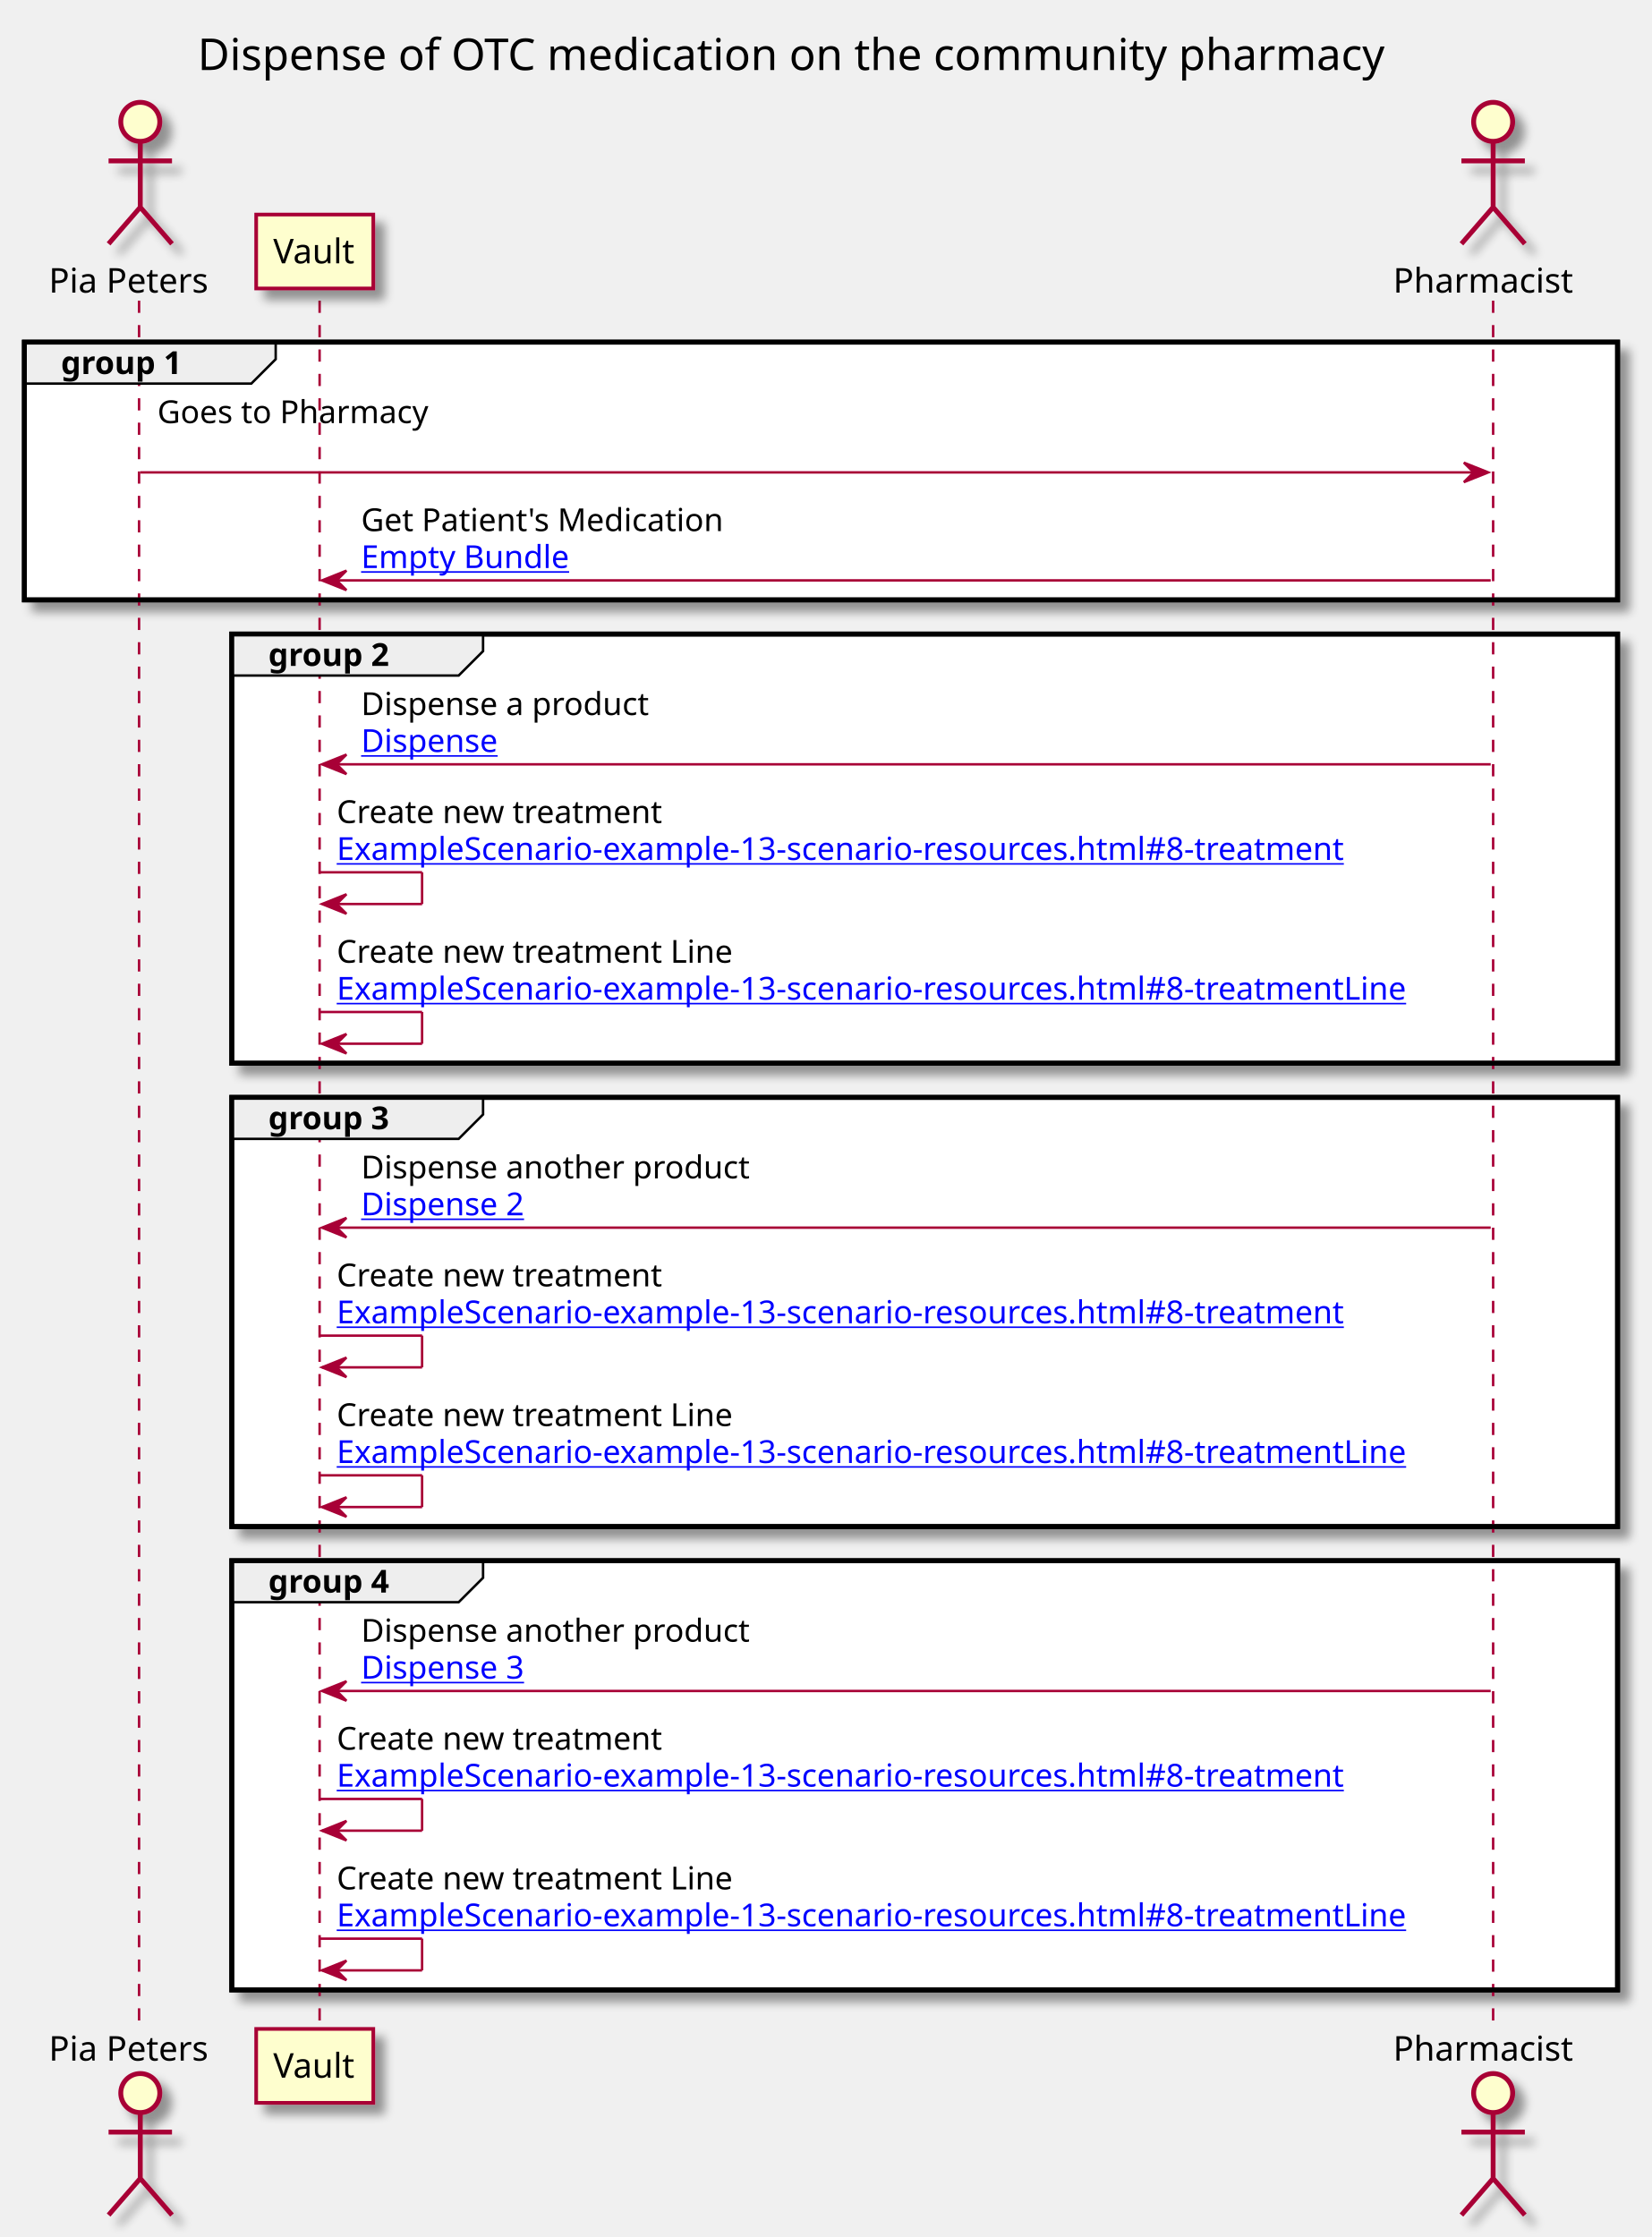
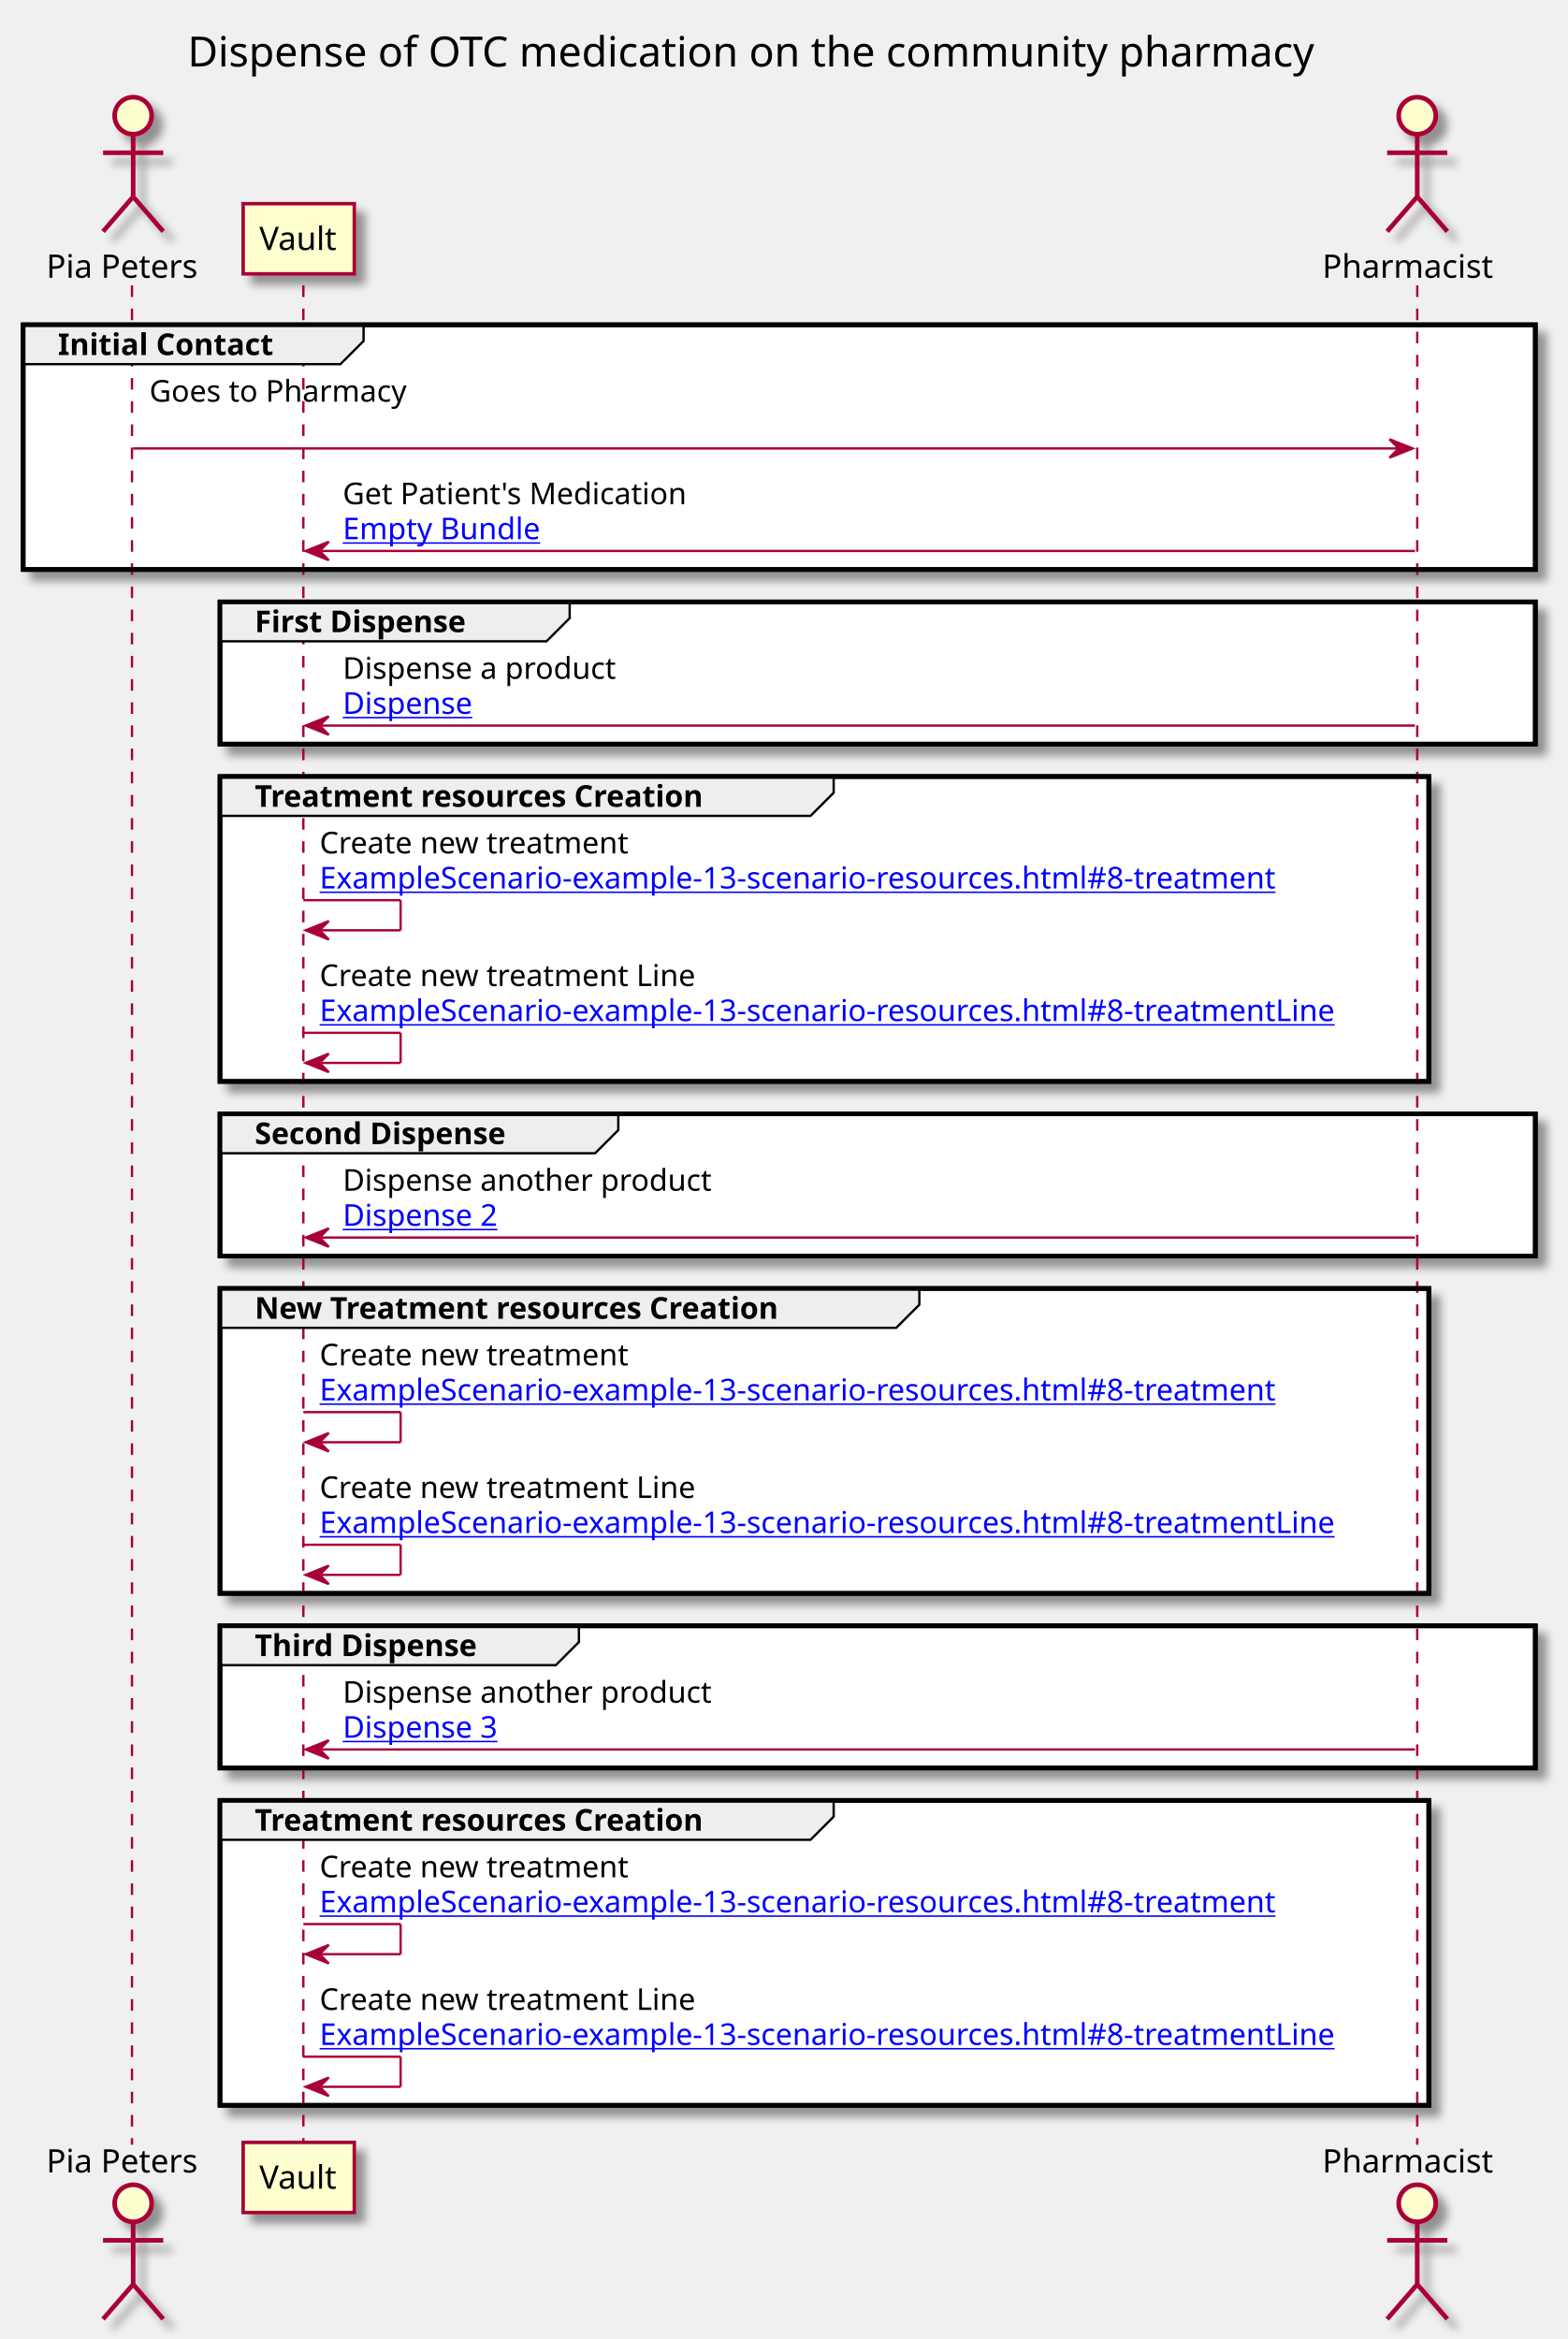
- <svg xmlns="http://www.w3.org/2000/svg" xmlns:xlink="http://www.w3.org/1999/xlink" contentScriptType="application/ecmascript" contentStyleType="text/css" height="917px" preserveAspectRatio="none" style="width:677px;height:917px;" version="1.1" viewBox="0 0 677 917" width="677px" zoomAndPan="magnify">
+ <svg xmlns="http://www.w3.org/2000/svg" xmlns:xlink="http://www.w3.org/1999/xlink" contentScriptType="application/ecmascript" contentStyleType="text/css" height="1010px" preserveAspectRatio="none" style="width:677px;height:1010px;" version="1.1" viewBox="0 0 677 1010" width="677px" zoomAndPan="magnify">
  <defs>
-     <filter height="300%" id="f55bnhvarwqop" width="300%" x="-1" y="-1">
+     <filter height="300%" id="f2qnfdky8uh97" width="300%" x="-1" y="-1">
      <feGaussianBlur result="blurOut" stdDeviation="2.0" />
      <feColorMatrix in="blurOut" result="blurOut2" type="matrix" values="0 0 0 0 0 0 0 0 0 0 0 0 0 0 0 0 0 0 .4 0" />
      <feOffset dx="4.0" dy="4.0" in="blurOut2" result="blurOut3" />
      <feBlend in="SourceGraphic" in2="blurOut3" mode="normal" />
    </filter>
  </defs>
  <g>
    <text fill="#000000" font-family="sans-serif" font-size="18" lengthAdjust="spacing" textLength="511" x="81" y="28.708">Dispense of OTC medication on the community pharmacy</text>
-     <rect fill="#FFFFFF" filter="url(#f55bnhvarwqop)" height="105.664" style="stroke:#000000;stroke-width:2.0;" width="653" x="10" y="140.25" />
-     <rect fill="#FFFFFF" filter="url(#f55bnhvarwqop)" height="175.93" style="stroke:#000000;stroke-width:2.0;" width="568" x="95" y="259.914" />
-     <rect fill="#FFFFFF" filter="url(#f55bnhvarwqop)" height="175.93" style="stroke:#000000;stroke-width:2.0;" width="568" x="95" y="449.844" />
-     <rect fill="#FFFFFF" filter="url(#f55bnhvarwqop)" height="175.93" style="stroke:#000000;stroke-width:2.0;" width="568" x="95" y="639.773" />
-     <line style="stroke:#A80036;stroke-width:1.0;stroke-dasharray:5.0,5.0;" x1="57" x2="57" y1="123.25" y2="832.703" />
-     <line style="stroke:#A80036;stroke-width:1.0;stroke-dasharray:5.0,5.0;" x1="131" x2="131" y1="123.25" y2="832.703" />
-     <line style="stroke:#A80036;stroke-width:1.0;stroke-dasharray:5.0,5.0;" x1="612" x2="612" y1="123.25" y2="832.703" />
+     <rect fill="#FFFFFF" filter="url(#f2qnfdky8uh97)" height="105.664" style="stroke:#000000;stroke-width:2.0;" width="653" x="10" y="140.25" />
+     <rect fill="#FFFFFF" filter="url(#f2qnfdky8uh97)" height="61.398" style="stroke:#000000;stroke-width:2.0;" width="568" x="95" y="259.914" />
+     <rect fill="#FFFFFF" filter="url(#f2qnfdky8uh97)" height="131.664" style="stroke:#000000;stroke-width:2.0;" width="522" x="95" y="335.312" />
+     <rect fill="#FFFFFF" filter="url(#f2qnfdky8uh97)" height="61.398" style="stroke:#000000;stroke-width:2.0;" width="568" x="95" y="480.977" />
+     <rect fill="#FFFFFF" filter="url(#f2qnfdky8uh97)" height="131.664" style="stroke:#000000;stroke-width:2.0;" width="522" x="95" y="556.375" />
+     <rect fill="#FFFFFF" filter="url(#f2qnfdky8uh97)" height="61.398" style="stroke:#000000;stroke-width:2.0;" width="568" x="95" y="702.039" />
+     <rect fill="#FFFFFF" filter="url(#f2qnfdky8uh97)" height="131.664" style="stroke:#000000;stroke-width:2.0;" width="522" x="95" y="777.438" />
+     <line style="stroke:#A80036;stroke-width:1.0;stroke-dasharray:5.0,5.0;" x1="57" x2="57" y1="123.25" y2="926.102" />
+     <line style="stroke:#A80036;stroke-width:1.0;stroke-dasharray:5.0,5.0;" x1="131" x2="131" y1="123.25" y2="926.102" />
+     <line style="stroke:#A80036;stroke-width:1.0;stroke-dasharray:5.0,5.0;" x1="612" x2="612" y1="123.25" y2="926.102" />
    <text fill="#000000" font-family="sans-serif" font-size="14" lengthAdjust="spacing" textLength="69" x="20" y="119.948">Pia Peters</text>
-     <ellipse cx="57.5" cy="49.953" fill="#FEFECE" filter="url(#f55bnhvarwqop)" rx="8" ry="8" style="stroke:#A80036;stroke-width:2.0;" />
-     <path d="M57.5,57.953 L57.5,84.953 M44.5,65.953 L70.5,65.953 M57.5,84.953 L44.5,99.953 M57.5,84.953 L70.5,99.953 " fill="none" filter="url(#f55bnhvarwqop)" style="stroke:#A80036;stroke-width:2.0;" />
-     <text fill="#000000" font-family="sans-serif" font-size="14" lengthAdjust="spacing" textLength="69" x="20" y="844.698">Pia Peters</text>
-     <ellipse cx="57.5" cy="858" fill="#FEFECE" filter="url(#f55bnhvarwqop)" rx="8" ry="8" style="stroke:#A80036;stroke-width:2.0;" />
-     <path d="M57.5,866 L57.5,893 M44.5,874 L70.5,874 M57.5,893 L44.5,908 M57.5,893 L70.5,908 " fill="none" filter="url(#f55bnhvarwqop)" style="stroke:#A80036;stroke-width:2.0;" />
-     <rect fill="#FEFECE" filter="url(#f55bnhvarwqop)" height="30.297" style="stroke:#A80036;stroke-width:1.5;" width="48" x="105" y="87.953" />
+     <ellipse cx="57.5" cy="49.953" fill="#FEFECE" filter="url(#f2qnfdky8uh97)" rx="8" ry="8" style="stroke:#A80036;stroke-width:2.0;" />
+     <path d="M57.5,57.953 L57.5,84.953 M44.5,65.953 L70.5,65.953 M57.5,84.953 L44.5,99.953 M57.5,84.953 L70.5,99.953 " fill="none" filter="url(#f2qnfdky8uh97)" style="stroke:#A80036;stroke-width:2.0;" />
+     <text fill="#000000" font-family="sans-serif" font-size="14" lengthAdjust="spacing" textLength="69" x="20" y="938.097">Pia Peters</text>
+     <ellipse cx="57.5" cy="951.398" fill="#FEFECE" filter="url(#f2qnfdky8uh97)" rx="8" ry="8" style="stroke:#A80036;stroke-width:2.0;" />
+     <path d="M57.5,959.398 L57.5,986.398 M44.5,967.398 L70.5,967.398 M57.5,986.398 L44.5,1001.398 M57.5,986.398 L70.5,1001.398 " fill="none" filter="url(#f2qnfdky8uh97)" style="stroke:#A80036;stroke-width:2.0;" />
+     <rect fill="#FEFECE" filter="url(#f2qnfdky8uh97)" height="30.297" style="stroke:#A80036;stroke-width:1.5;" width="48" x="105" y="87.953" />
    <text fill="#000000" font-family="sans-serif" font-size="14" lengthAdjust="spacing" textLength="34" x="112" y="107.948">Vault</text>
-     <rect fill="#FEFECE" filter="url(#f55bnhvarwqop)" height="30.297" style="stroke:#A80036;stroke-width:1.5;" width="48" x="105" y="831.703" />
-     <text fill="#000000" font-family="sans-serif" font-size="14" lengthAdjust="spacing" textLength="34" x="112" y="851.698">Vault</text>
+     <rect fill="#FEFECE" filter="url(#f2qnfdky8uh97)" height="30.297" style="stroke:#A80036;stroke-width:1.5;" width="48" x="105" y="925.102" />
+     <text fill="#000000" font-family="sans-serif" font-size="14" lengthAdjust="spacing" textLength="34" x="112" y="945.097">Vault</text>
    <text fill="#000000" font-family="sans-serif" font-size="14" lengthAdjust="spacing" textLength="76" x="571" y="119.948">Pharmacist</text>
-     <ellipse cx="612" cy="49.953" fill="#FEFECE" filter="url(#f55bnhvarwqop)" rx="8" ry="8" style="stroke:#A80036;stroke-width:2.0;" />
-     <path d="M612,57.953 L612,84.953 M599,65.953 L625,65.953 M612,84.953 L599,99.953 M612,84.953 L625,99.953 " fill="none" filter="url(#f55bnhvarwqop)" style="stroke:#A80036;stroke-width:2.0;" />
-     <text fill="#000000" font-family="sans-serif" font-size="14" lengthAdjust="spacing" textLength="76" x="571" y="844.698">Pharmacist</text>
-     <ellipse cx="612" cy="858" fill="#FEFECE" filter="url(#f55bnhvarwqop)" rx="8" ry="8" style="stroke:#A80036;stroke-width:2.0;" />
-     <path d="M612,866 L612,893 M599,874 L625,874 M612,893 L599,908 M612,893 L625,908 " fill="none" filter="url(#f55bnhvarwqop)" style="stroke:#A80036;stroke-width:2.0;" />
-     <path d="M10,140.25 L113,140.25 L113,147.25 L103,157.25 L10,157.25 L10,140.25 " fill="#EEEEEE" style="stroke:#000000;stroke-width:1.0;" />
+     <ellipse cx="612" cy="49.953" fill="#FEFECE" filter="url(#f2qnfdky8uh97)" rx="8" ry="8" style="stroke:#A80036;stroke-width:2.0;" />
+     <path d="M612,57.953 L612,84.953 M599,65.953 L625,65.953 M612,84.953 L599,99.953 M612,84.953 L625,99.953 " fill="none" filter="url(#f2qnfdky8uh97)" style="stroke:#A80036;stroke-width:2.0;" />
+     <text fill="#000000" font-family="sans-serif" font-size="14" lengthAdjust="spacing" textLength="76" x="571" y="938.097">Pharmacist</text>
+     <ellipse cx="612" cy="951.398" fill="#FEFECE" filter="url(#f2qnfdky8uh97)" rx="8" ry="8" style="stroke:#A80036;stroke-width:2.0;" />
+     <path d="M612,959.398 L612,986.398 M599,967.398 L625,967.398 M612,986.398 L599,1001.398 M612,986.398 L625,1001.398 " fill="none" filter="url(#f2qnfdky8uh97)" style="stroke:#A80036;stroke-width:2.0;" />
+     <path d="M10,140.25 L157,140.25 L157,147.25 L147,157.25 L10,157.25 L10,140.25 " fill="#EEEEEE" style="stroke:#000000;stroke-width:1.0;" />
    <rect fill="none" height="105.664" style="stroke:#000000;stroke-width:2.0;" width="653" x="10" y="140.25" />
-     <text fill="#000000" font-family="sans-serif" font-size="13" font-weight="bold" lengthAdjust="spacing" textLength="58" x="25" y="153.317">group 1</text>
+     <text fill="#000000" font-family="sans-serif" font-size="13" font-weight="bold" lengthAdjust="spacing" textLength="102" x="25" y="153.317">Initial Contact</text>
    <polygon fill="#A80036" points="600,189.648,610,193.648,600,197.648,604,193.648" style="stroke:#A80036;stroke-width:1.0;" />
    <line style="stroke:#A80036;stroke-width:1.0;" x1="57.5" x2="606" y1="193.648" y2="193.648" />
    <text fill="#000000" font-family="sans-serif" font-size="13" lengthAdjust="spacing" textLength="118" x="64.5" y="173.45">Goes to Pharmacy</text>
    <text fill="#000000" font-family="sans-serif" font-size="13" lengthAdjust="spacing" textLength="0" x="68.5" y="188.583" />
    <polygon fill="#A80036" points="142,233.914,132,237.914,142,241.914,138,237.914" style="stroke:#A80036;stroke-width:1.0;" />
    <line style="stroke:#A80036;stroke-width:1.0;" x1="136" x2="611" y1="237.914" y2="237.914" />
    <text fill="#000000" font-family="sans-serif" font-size="13" lengthAdjust="spacing" textLength="155" x="148" y="217.715">Get Patient's Medication</text>
    <a href="ExampleScenario-example-13-scenario-resources.html#EB" target="_top" title="ExampleScenario-example-13-scenario-resources.html#EB" xlink:actuate="onRequest" xlink:href="ExampleScenario-example-13-scenario-resources.html#EB" xlink:show="new" xlink:title="ExampleScenario-example-13-scenario-resources.html#EB" xlink:type="simple">
      <text fill="#0000FF" font-family="sans-serif" font-size="13" lengthAdjust="spacing" text-decoration="underline" textLength="89" x="148" y="232.848">Empty Bundle</text>
    </a>
-     <path d="M95,259.914 L198,259.914 L198,266.914 L188,276.914 L95,276.914 L95,259.914 " fill="#EEEEEE" style="stroke:#000000;stroke-width:1.0;" />
-     <rect fill="none" height="175.93" style="stroke:#000000;stroke-width:2.0;" width="568" x="95" y="259.914" />
-     <text fill="#000000" font-family="sans-serif" font-size="13" font-weight="bold" lengthAdjust="spacing" textLength="58" x="110" y="272.981">group 2</text>
+     <path d="M95,259.914 L246,259.914 L246,266.914 L236,276.914 L95,276.914 L95,259.914 " fill="#EEEEEE" style="stroke:#000000;stroke-width:1.0;" />
+     <rect fill="none" height="61.398" style="stroke:#000000;stroke-width:2.0;" width="568" x="95" y="259.914" />
+     <text fill="#000000" font-family="sans-serif" font-size="13" font-weight="bold" lengthAdjust="spacing" textLength="106" x="110" y="272.981">First Dispense</text>
    <polygon fill="#A80036" points="142,309.312,132,313.312,142,317.312,138,313.312" style="stroke:#A80036;stroke-width:1.0;" />
    <line style="stroke:#A80036;stroke-width:1.0;" x1="136" x2="611" y1="313.312" y2="313.312" />
    <text fill="#000000" font-family="sans-serif" font-size="13" lengthAdjust="spacing" textLength="124" x="148" y="293.114">Dispense a product</text>
    <a href="ExampleScenario-example-13-scenario-resources.html#13-dispense" target="_top" title="ExampleScenario-example-13-scenario-resources.html#13-dispense" xlink:actuate="onRequest" xlink:href="ExampleScenario-example-13-scenario-resources.html#13-dispense" xlink:show="new" xlink:title="ExampleScenario-example-13-scenario-resources.html#13-dispense" xlink:type="simple">
      <text fill="#0000FF" font-family="sans-serif" font-size="13" lengthAdjust="spacing" text-decoration="underline" textLength="59" x="148" y="308.247">Dispense</text>
    </a>
-     <line style="stroke:#A80036;stroke-width:1.0;" x1="131" x2="173" y1="357.578" y2="357.578" />
-     <line style="stroke:#A80036;stroke-width:1.0;" x1="173" x2="173" y1="357.578" y2="370.578" />
-     <line style="stroke:#A80036;stroke-width:1.0;" x1="132" x2="173" y1="370.578" y2="370.578" />
-     <polygon fill="#A80036" points="142,366.578,132,370.578,142,374.578,138,370.578" style="stroke:#A80036;stroke-width:1.0;" />
-     <text fill="#000000" font-family="sans-serif" font-size="13" lengthAdjust="spacing" textLength="141" x="138" y="337.379">Create new treatment</text>
+     <path d="M95,335.312 L360,335.312 L360,342.312 L350,352.312 L95,352.312 L95,335.312 " fill="#EEEEEE" style="stroke:#000000;stroke-width:1.0;" />
+     <rect fill="none" height="131.664" style="stroke:#000000;stroke-width:2.0;" width="522" x="95" y="335.312" />
+     <text fill="#000000" font-family="sans-serif" font-size="13" font-weight="bold" lengthAdjust="spacing" textLength="220" x="110" y="348.379">Treatment resources Creation</text>
+     <line style="stroke:#A80036;stroke-width:1.0;" x1="131" x2="173" y1="388.711" y2="388.711" />
+     <line style="stroke:#A80036;stroke-width:1.0;" x1="173" x2="173" y1="388.711" y2="401.711" />
+     <line style="stroke:#A80036;stroke-width:1.0;" x1="132" x2="173" y1="401.711" y2="401.711" />
+     <polygon fill="#A80036" points="142,397.711,132,401.711,142,405.711,138,401.711" style="stroke:#A80036;stroke-width:1.0;" />
+     <text fill="#000000" font-family="sans-serif" font-size="13" lengthAdjust="spacing" textLength="141" x="138" y="368.512">Create new treatment</text>
    <a href="ExampleScenario-example-13-scenario-resources.html#8-treatment" target="_top" title="ExampleScenario-example-13-scenario-resources.html#8-treatment" xlink:actuate="onRequest" xlink:href="ExampleScenario-example-13-scenario-resources.html#8-treatment" xlink:show="new" xlink:title="ExampleScenario-example-13-scenario-resources.html#8-treatment" xlink:type="simple">
-       <text fill="#0000FF" font-family="sans-serif" font-size="13" lengthAdjust="spacing" text-decoration="underline" textLength="441" x="138" y="352.512">ExampleScenario-example-13-scenario-resources.html#8-treatment</text>
+       <text fill="#0000FF" font-family="sans-serif" font-size="13" lengthAdjust="spacing" text-decoration="underline" textLength="441" x="138" y="383.645">ExampleScenario-example-13-scenario-resources.html#8-treatment</text>
    </a>
-     <line style="stroke:#A80036;stroke-width:1.0;" x1="131" x2="173" y1="414.844" y2="414.844" />
-     <line style="stroke:#A80036;stroke-width:1.0;" x1="173" x2="173" y1="414.844" y2="427.844" />
-     <line style="stroke:#A80036;stroke-width:1.0;" x1="132" x2="173" y1="427.844" y2="427.844" />
-     <polygon fill="#A80036" points="142,423.844,132,427.844,142,431.844,138,427.844" style="stroke:#A80036;stroke-width:1.0;" />
-     <text fill="#000000" font-family="sans-serif" font-size="13" lengthAdjust="spacing" textLength="171" x="138" y="394.645">Create new treatment Line</text>
+     <line style="stroke:#A80036;stroke-width:1.0;" x1="131" x2="173" y1="445.977" y2="445.977" />
+     <line style="stroke:#A80036;stroke-width:1.0;" x1="173" x2="173" y1="445.977" y2="458.977" />
+     <line style="stroke:#A80036;stroke-width:1.0;" x1="132" x2="173" y1="458.977" y2="458.977" />
+     <polygon fill="#A80036" points="142,454.977,132,458.977,142,462.977,138,458.977" style="stroke:#A80036;stroke-width:1.0;" />
+     <text fill="#000000" font-family="sans-serif" font-size="13" lengthAdjust="spacing" textLength="171" x="138" y="425.778">Create new treatment Line</text>
    <a href="ExampleScenario-example-13-scenario-resources.html#8-treatmentLine" target="_top" title="ExampleScenario-example-13-scenario-resources.html#8-treatmentLine" xlink:actuate="onRequest" xlink:href="ExampleScenario-example-13-scenario-resources.html#8-treatmentLine" xlink:show="new" xlink:title="ExampleScenario-example-13-scenario-resources.html#8-treatmentLine" xlink:type="simple">
-       <text fill="#0000FF" font-family="sans-serif" font-size="13" lengthAdjust="spacing" text-decoration="underline" textLength="467" x="138" y="409.778">ExampleScenario-example-13-scenario-resources.html#8-treatmentLine</text>
+       <text fill="#0000FF" font-family="sans-serif" font-size="13" lengthAdjust="spacing" text-decoration="underline" textLength="467" x="138" y="440.911">ExampleScenario-example-13-scenario-resources.html#8-treatmentLine</text>
    </a>
-     <path d="M95,449.844 L198,449.844 L198,456.844 L188,466.844 L95,466.844 L95,449.844 " fill="#EEEEEE" style="stroke:#000000;stroke-width:1.0;" />
-     <rect fill="none" height="175.93" style="stroke:#000000;stroke-width:2.0;" width="568" x="95" y="449.844" />
-     <text fill="#000000" font-family="sans-serif" font-size="13" font-weight="bold" lengthAdjust="spacing" textLength="58" x="110" y="462.911">group 3</text>
-     <polygon fill="#A80036" points="142,499.242,132,503.242,142,507.242,138,503.242" style="stroke:#A80036;stroke-width:1.0;" />
-     <line style="stroke:#A80036;stroke-width:1.0;" x1="136" x2="611" y1="503.242" y2="503.242" />
-     <text fill="#000000" font-family="sans-serif" font-size="13" lengthAdjust="spacing" textLength="166" x="148" y="483.043">Dispense another product</text>
+     <path d="M95,480.977 L267,480.977 L267,487.977 L257,497.977 L95,497.977 L95,480.977 " fill="#EEEEEE" style="stroke:#000000;stroke-width:1.0;" />
+     <rect fill="none" height="61.398" style="stroke:#000000;stroke-width:2.0;" width="568" x="95" y="480.977" />
+     <text fill="#000000" font-family="sans-serif" font-size="13" font-weight="bold" lengthAdjust="spacing" textLength="127" x="110" y="494.043">Second Dispense</text>
+     <polygon fill="#A80036" points="142,530.375,132,534.375,142,538.375,138,534.375" style="stroke:#A80036;stroke-width:1.0;" />
+     <line style="stroke:#A80036;stroke-width:1.0;" x1="136" x2="611" y1="534.375" y2="534.375" />
+     <text fill="#000000" font-family="sans-serif" font-size="13" lengthAdjust="spacing" textLength="166" x="148" y="514.176">Dispense another product</text>
    <a href="ExampleScenario-example-13-scenario-resources.html#13-dispense-2" target="_top" title="ExampleScenario-example-13-scenario-resources.html#13-dispense-2" xlink:actuate="onRequest" xlink:href="ExampleScenario-example-13-scenario-resources.html#13-dispense-2" xlink:show="new" xlink:title="ExampleScenario-example-13-scenario-resources.html#13-dispense-2" xlink:type="simple">
-       <text fill="#0000FF" font-family="sans-serif" font-size="13" lengthAdjust="spacing" text-decoration="underline" textLength="71" x="148" y="498.176">Dispense 2</text>
+       <text fill="#0000FF" font-family="sans-serif" font-size="13" lengthAdjust="spacing" text-decoration="underline" textLength="71" x="148" y="529.309">Dispense 2</text>
    </a>
-     <line style="stroke:#A80036;stroke-width:1.0;" x1="131" x2="173" y1="547.508" y2="547.508" />
-     <line style="stroke:#A80036;stroke-width:1.0;" x1="173" x2="173" y1="547.508" y2="560.508" />
-     <line style="stroke:#A80036;stroke-width:1.0;" x1="132" x2="173" y1="560.508" y2="560.508" />
-     <polygon fill="#A80036" points="142,556.508,132,560.508,142,564.508,138,560.508" style="stroke:#A80036;stroke-width:1.0;" />
-     <text fill="#000000" font-family="sans-serif" font-size="13" lengthAdjust="spacing" textLength="141" x="138" y="527.309">Create new treatment</text>
+     <path d="M95,556.375 L397,556.375 L397,563.375 L387,573.375 L95,573.375 L95,556.375 " fill="#EEEEEE" style="stroke:#000000;stroke-width:1.0;" />
+     <rect fill="none" height="131.664" style="stroke:#000000;stroke-width:2.0;" width="522" x="95" y="556.375" />
+     <text fill="#000000" font-family="sans-serif" font-size="13" font-weight="bold" lengthAdjust="spacing" textLength="257" x="110" y="569.442">New Treatment resources Creation</text>
+     <line style="stroke:#A80036;stroke-width:1.0;" x1="131" x2="173" y1="609.773" y2="609.773" />
+     <line style="stroke:#A80036;stroke-width:1.0;" x1="173" x2="173" y1="609.773" y2="622.773" />
+     <line style="stroke:#A80036;stroke-width:1.0;" x1="132" x2="173" y1="622.773" y2="622.773" />
+     <polygon fill="#A80036" points="142,618.773,132,622.773,142,626.773,138,622.773" style="stroke:#A80036;stroke-width:1.0;" />
+     <text fill="#000000" font-family="sans-serif" font-size="13" lengthAdjust="spacing" textLength="141" x="138" y="589.575">Create new treatment</text>
    <a href="ExampleScenario-example-13-scenario-resources.html#8-treatment" target="_top" title="ExampleScenario-example-13-scenario-resources.html#8-treatment" xlink:actuate="onRequest" xlink:href="ExampleScenario-example-13-scenario-resources.html#8-treatment" xlink:show="new" xlink:title="ExampleScenario-example-13-scenario-resources.html#8-treatment" xlink:type="simple">
-       <text fill="#0000FF" font-family="sans-serif" font-size="13" lengthAdjust="spacing" text-decoration="underline" textLength="441" x="138" y="542.442">ExampleScenario-example-13-scenario-resources.html#8-treatment</text>
+       <text fill="#0000FF" font-family="sans-serif" font-size="13" lengthAdjust="spacing" text-decoration="underline" textLength="441" x="138" y="604.707">ExampleScenario-example-13-scenario-resources.html#8-treatment</text>
    </a>
-     <line style="stroke:#A80036;stroke-width:1.0;" x1="131" x2="173" y1="604.773" y2="604.773" />
-     <line style="stroke:#A80036;stroke-width:1.0;" x1="173" x2="173" y1="604.773" y2="617.773" />
-     <line style="stroke:#A80036;stroke-width:1.0;" x1="132" x2="173" y1="617.773" y2="617.773" />
-     <polygon fill="#A80036" points="142,613.773,132,617.773,142,621.773,138,617.773" style="stroke:#A80036;stroke-width:1.0;" />
-     <text fill="#000000" font-family="sans-serif" font-size="13" lengthAdjust="spacing" textLength="171" x="138" y="584.575">Create new treatment Line</text>
+     <line style="stroke:#A80036;stroke-width:1.0;" x1="131" x2="173" y1="667.039" y2="667.039" />
+     <line style="stroke:#A80036;stroke-width:1.0;" x1="173" x2="173" y1="667.039" y2="680.039" />
+     <line style="stroke:#A80036;stroke-width:1.0;" x1="132" x2="173" y1="680.039" y2="680.039" />
+     <polygon fill="#A80036" points="142,676.039,132,680.039,142,684.039,138,680.039" style="stroke:#A80036;stroke-width:1.0;" />
+     <text fill="#000000" font-family="sans-serif" font-size="13" lengthAdjust="spacing" textLength="171" x="138" y="646.84">Create new treatment Line</text>
    <a href="ExampleScenario-example-13-scenario-resources.html#8-treatmentLine" target="_top" title="ExampleScenario-example-13-scenario-resources.html#8-treatmentLine" xlink:actuate="onRequest" xlink:href="ExampleScenario-example-13-scenario-resources.html#8-treatmentLine" xlink:show="new" xlink:title="ExampleScenario-example-13-scenario-resources.html#8-treatmentLine" xlink:type="simple">
-       <text fill="#0000FF" font-family="sans-serif" font-size="13" lengthAdjust="spacing" text-decoration="underline" textLength="467" x="138" y="599.707">ExampleScenario-example-13-scenario-resources.html#8-treatmentLine</text>
+       <text fill="#0000FF" font-family="sans-serif" font-size="13" lengthAdjust="spacing" text-decoration="underline" textLength="467" x="138" y="661.973">ExampleScenario-example-13-scenario-resources.html#8-treatmentLine</text>
    </a>
-     <path d="M95,639.773 L198,639.773 L198,646.773 L188,656.773 L95,656.773 L95,639.773 " fill="#EEEEEE" style="stroke:#000000;stroke-width:1.0;" />
-     <rect fill="none" height="175.93" style="stroke:#000000;stroke-width:2.0;" width="568" x="95" y="639.773" />
-     <text fill="#000000" font-family="sans-serif" font-size="13" font-weight="bold" lengthAdjust="spacing" textLength="58" x="110" y="652.84">group 4</text>
-     <polygon fill="#A80036" points="142,689.172,132,693.172,142,697.172,138,693.172" style="stroke:#A80036;stroke-width:1.0;" />
-     <line style="stroke:#A80036;stroke-width:1.0;" x1="136" x2="611" y1="693.172" y2="693.172" />
-     <text fill="#000000" font-family="sans-serif" font-size="13" lengthAdjust="spacing" textLength="166" x="148" y="672.973">Dispense another product</text>
+     <path d="M95,702.039 L250,702.039 L250,709.039 L240,719.039 L95,719.039 L95,702.039 " fill="#EEEEEE" style="stroke:#000000;stroke-width:1.0;" />
+     <rect fill="none" height="61.398" style="stroke:#000000;stroke-width:2.0;" width="568" x="95" y="702.039" />
+     <text fill="#000000" font-family="sans-serif" font-size="13" font-weight="bold" lengthAdjust="spacing" textLength="110" x="110" y="715.106">Third Dispense</text>
+     <polygon fill="#A80036" points="142,751.438,132,755.438,142,759.438,138,755.438" style="stroke:#A80036;stroke-width:1.0;" />
+     <line style="stroke:#A80036;stroke-width:1.0;" x1="136" x2="611" y1="755.438" y2="755.438" />
+     <text fill="#000000" font-family="sans-serif" font-size="13" lengthAdjust="spacing" textLength="166" x="148" y="735.239">Dispense another product</text>
    <a href="ExampleScenario-example-13-scenario-resources.html#13-dispense-3" target="_top" title="ExampleScenario-example-13-scenario-resources.html#13-dispense-3" xlink:actuate="onRequest" xlink:href="ExampleScenario-example-13-scenario-resources.html#13-dispense-3" xlink:show="new" xlink:title="ExampleScenario-example-13-scenario-resources.html#13-dispense-3" xlink:type="simple">
-       <text fill="#0000FF" font-family="sans-serif" font-size="13" lengthAdjust="spacing" text-decoration="underline" textLength="71" x="148" y="688.106">Dispense 3</text>
+       <text fill="#0000FF" font-family="sans-serif" font-size="13" lengthAdjust="spacing" text-decoration="underline" textLength="71" x="148" y="750.372">Dispense 3</text>
    </a>
-     <line style="stroke:#A80036;stroke-width:1.0;" x1="131" x2="173" y1="737.438" y2="737.438" />
-     <line style="stroke:#A80036;stroke-width:1.0;" x1="173" x2="173" y1="737.438" y2="750.438" />
-     <line style="stroke:#A80036;stroke-width:1.0;" x1="132" x2="173" y1="750.438" y2="750.438" />
-     <polygon fill="#A80036" points="142,746.438,132,750.438,142,754.438,138,750.438" style="stroke:#A80036;stroke-width:1.0;" />
-     <text fill="#000000" font-family="sans-serif" font-size="13" lengthAdjust="spacing" textLength="141" x="138" y="717.239">Create new treatment</text>
+     <path d="M95,777.438 L360,777.438 L360,784.438 L350,794.438 L95,794.438 L95,777.438 " fill="#EEEEEE" style="stroke:#000000;stroke-width:1.0;" />
+     <rect fill="none" height="131.664" style="stroke:#000000;stroke-width:2.0;" width="522" x="95" y="777.438" />
+     <text fill="#000000" font-family="sans-serif" font-size="13" font-weight="bold" lengthAdjust="spacing" textLength="220" x="110" y="790.504">Treatment resources Creation</text>
+     <line style="stroke:#A80036;stroke-width:1.0;" x1="131" x2="173" y1="830.836" y2="830.836" />
+     <line style="stroke:#A80036;stroke-width:1.0;" x1="173" x2="173" y1="830.836" y2="843.836" />
+     <line style="stroke:#A80036;stroke-width:1.0;" x1="132" x2="173" y1="843.836" y2="843.836" />
+     <polygon fill="#A80036" points="142,839.836,132,843.836,142,847.836,138,843.836" style="stroke:#A80036;stroke-width:1.0;" />
+     <text fill="#000000" font-family="sans-serif" font-size="13" lengthAdjust="spacing" textLength="141" x="138" y="810.637">Create new treatment</text>
    <a href="ExampleScenario-example-13-scenario-resources.html#8-treatment" target="_top" title="ExampleScenario-example-13-scenario-resources.html#8-treatment" xlink:actuate="onRequest" xlink:href="ExampleScenario-example-13-scenario-resources.html#8-treatment" xlink:show="new" xlink:title="ExampleScenario-example-13-scenario-resources.html#8-treatment" xlink:type="simple">
-       <text fill="#0000FF" font-family="sans-serif" font-size="13" lengthAdjust="spacing" text-decoration="underline" textLength="441" x="138" y="732.372">ExampleScenario-example-13-scenario-resources.html#8-treatment</text>
+       <text fill="#0000FF" font-family="sans-serif" font-size="13" lengthAdjust="spacing" text-decoration="underline" textLength="441" x="138" y="825.77">ExampleScenario-example-13-scenario-resources.html#8-treatment</text>
    </a>
-     <line style="stroke:#A80036;stroke-width:1.0;" x1="131" x2="173" y1="794.703" y2="794.703" />
-     <line style="stroke:#A80036;stroke-width:1.0;" x1="173" x2="173" y1="794.703" y2="807.703" />
-     <line style="stroke:#A80036;stroke-width:1.0;" x1="132" x2="173" y1="807.703" y2="807.703" />
-     <polygon fill="#A80036" points="142,803.703,132,807.703,142,811.703,138,807.703" style="stroke:#A80036;stroke-width:1.0;" />
-     <text fill="#000000" font-family="sans-serif" font-size="13" lengthAdjust="spacing" textLength="171" x="138" y="774.504">Create new treatment Line</text>
+     <line style="stroke:#A80036;stroke-width:1.0;" x1="131" x2="173" y1="888.102" y2="888.102" />
+     <line style="stroke:#A80036;stroke-width:1.0;" x1="173" x2="173" y1="888.102" y2="901.102" />
+     <line style="stroke:#A80036;stroke-width:1.0;" x1="132" x2="173" y1="901.102" y2="901.102" />
+     <polygon fill="#A80036" points="142,897.102,132,901.102,142,905.102,138,901.102" style="stroke:#A80036;stroke-width:1.0;" />
+     <text fill="#000000" font-family="sans-serif" font-size="13" lengthAdjust="spacing" textLength="171" x="138" y="867.903">Create new treatment Line</text>
    <a href="ExampleScenario-example-13-scenario-resources.html#8-treatmentLine" target="_top" title="ExampleScenario-example-13-scenario-resources.html#8-treatmentLine" xlink:actuate="onRequest" xlink:href="ExampleScenario-example-13-scenario-resources.html#8-treatmentLine" xlink:show="new" xlink:title="ExampleScenario-example-13-scenario-resources.html#8-treatmentLine" xlink:type="simple">
-       <text fill="#0000FF" font-family="sans-serif" font-size="13" lengthAdjust="spacing" text-decoration="underline" textLength="467" x="138" y="789.637">ExampleScenario-example-13-scenario-resources.html#8-treatmentLine</text>
+       <text fill="#0000FF" font-family="sans-serif" font-size="13" lengthAdjust="spacing" text-decoration="underline" textLength="467" x="138" y="883.036">ExampleScenario-example-13-scenario-resources.html#8-treatmentLine</text>
    </a>
  </g>
</svg>
